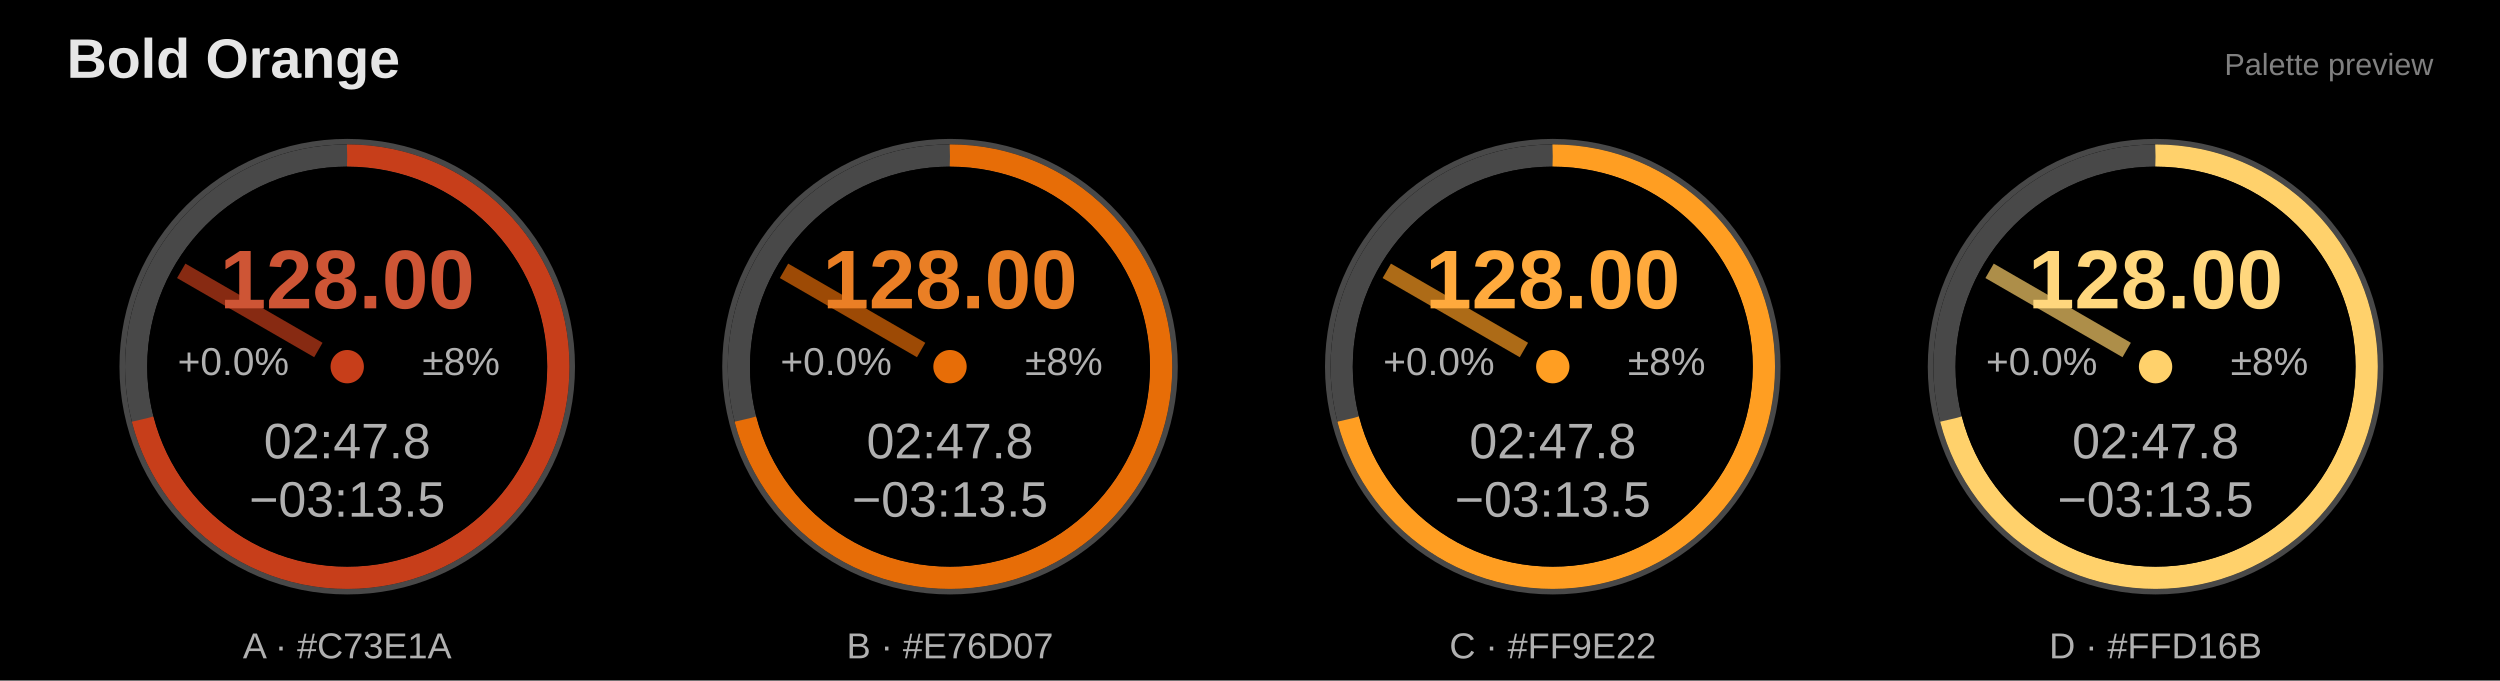
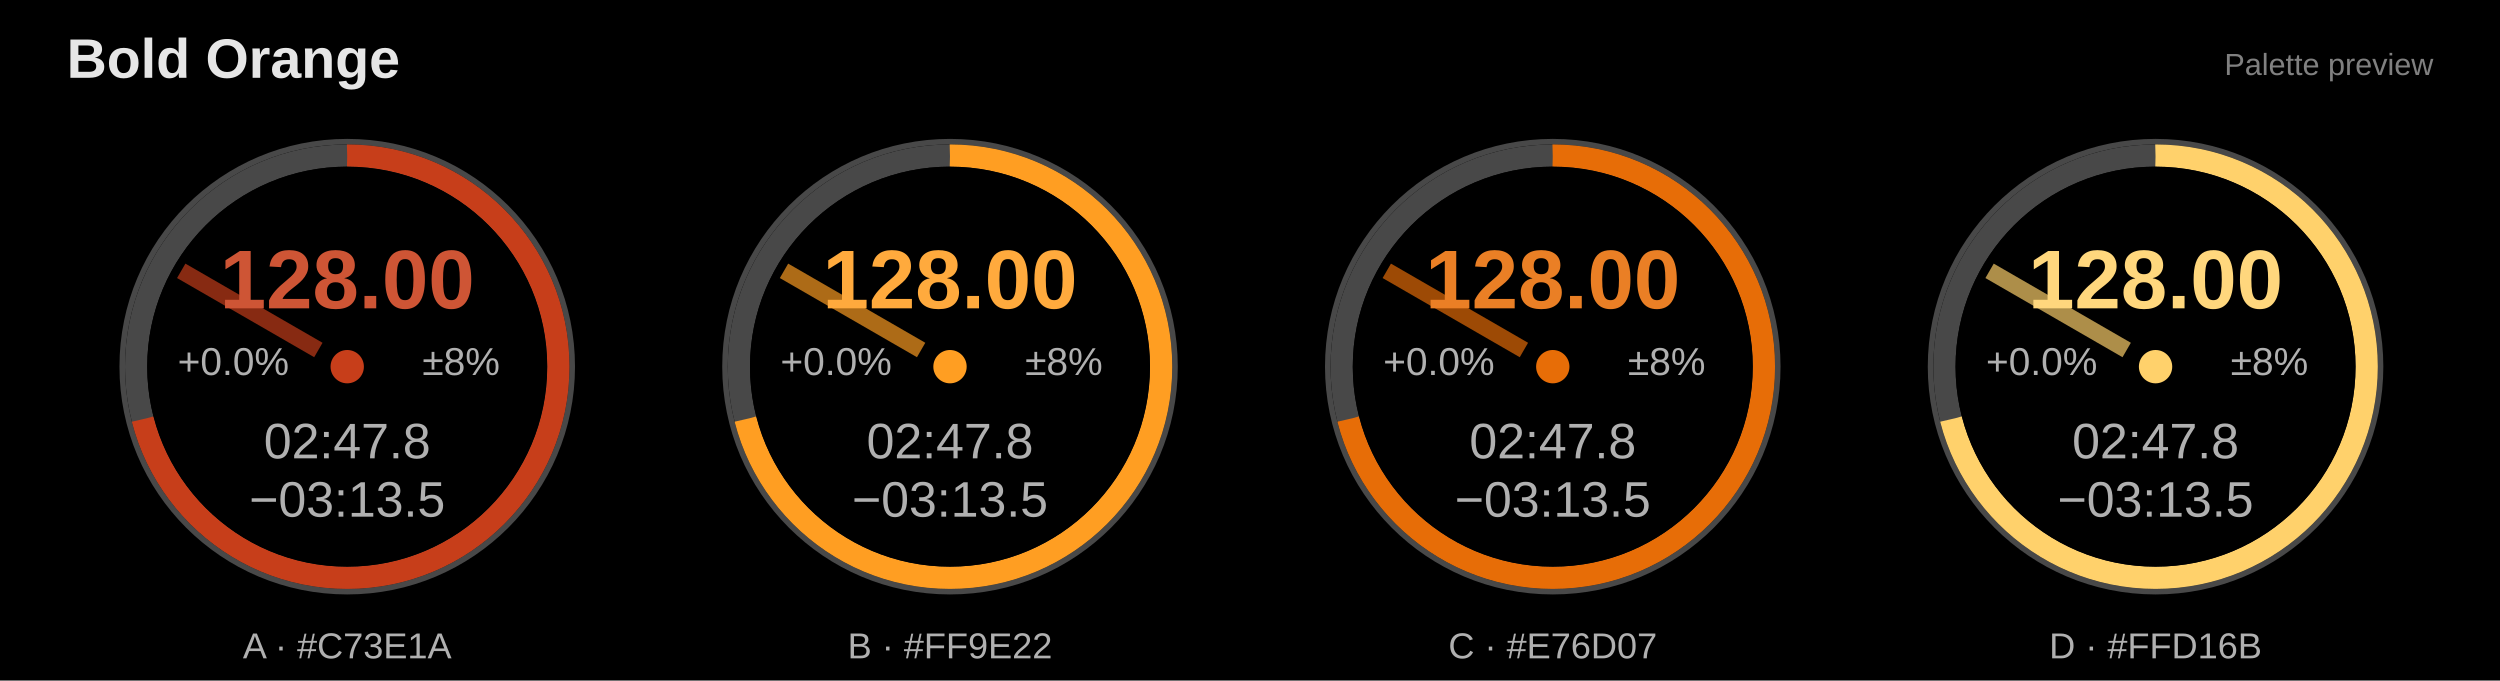
<svg xmlns="http://www.w3.org/2000/svg" width="900" height="245" viewBox="0 0 900 245" role="img" aria-labelledby="title desc">
  <style>text{font-family:Arial,Helvetica,sans-serif;font-variant-numeric:tabular-nums}</style>
  <rect width="900" height="245" fill="#000000" />
  <g transform="translate(0,0)">
    <text x="24" y="28" fill="#E6E6E6" font-size="20" text-anchor="start" font-weight="600">Bold Orange</text>
    <text x="876" y="27" fill="#808080" font-size="11" text-anchor="end" font-weight="400">Palette preview</text>
    <g transform="translate(43,50)">
      <circle cx="82" cy="82" r="81" fill="#000000" stroke="#484848" stroke-width="2" />
      <circle cx="82" cy="82" r="76" fill="none" stroke="#484848" stroke-width="8" />
      <circle cx="82" cy="82" r="76" fill="none" stroke="#C73E1A" stroke-width="8" stroke-dasharray="339.041 138.481" transform="rotate(-90 82 82)" />
      <circle cx="82" cy="82" r="71.5" fill="#000000" stroke="#000000" />
      <rect x="79" y="13" width="6" height="57" fill="#872A12" transform="rotate(-60 82 82)" />
      <circle cx="82" cy="82" r="6" fill="#C73E1A" />
      <text x="82" y="61" fill="#CE5535" font-size="30" text-anchor="middle" font-weight="700">128.00</text>
      <text x="41" y="85" fill="#B0B0B0" font-size="14" text-anchor="middle" font-weight="400">+0.0%</text>
      <text x="123" y="85" fill="#B0B0B0" font-size="14" text-anchor="middle" font-weight="400">±8%</text>
      <text x="82" y="115" fill="#B0B0B0" font-size="18" text-anchor="middle" font-weight="400">02:47.8</text>
      <text x="82" y="136" fill="#B0B0B0" font-size="18" text-anchor="middle" font-weight="400">−03:13.5</text>
      <text x="82" y="187" fill="#B0B0B0" font-size="13" text-anchor="middle" font-weight="400">A  ·  #C73E1A</text>
    </g>
    <g transform="translate(260,50)">
      <circle cx="82" cy="82" r="81" fill="#000000" stroke="#484848" stroke-width="2" />
      <circle cx="82" cy="82" r="76" fill="none" stroke="#484848" stroke-width="8" />
+       <circle cx="82" cy="82" r="76" fill="none" stroke="#FF9E22" stroke-width="8" stroke-dasharray="339.041 138.481" transform="rotate(-90 82 82)" />
+       <circle cx="82" cy="82" r="71.5" fill="#000000" stroke="#000000" />
+       <rect x="79" y="13" width="6" height="57" fill="#AD6B17" transform="rotate(-60 82 82)" />
+       <circle cx="82" cy="82" r="6" fill="#FF9E22" />
+       <text x="82" y="61" fill="#FFAA3D" font-size="30" text-anchor="middle" font-weight="700">128.00</text>
+       <text x="41" y="85" fill="#B0B0B0" font-size="14" text-anchor="middle" font-weight="400">+0.0%</text>
+       <text x="123" y="85" fill="#B0B0B0" font-size="14" text-anchor="middle" font-weight="400">±8%</text>
+       <text x="82" y="115" fill="#B0B0B0" font-size="18" text-anchor="middle" font-weight="400">02:47.8</text>
+       <text x="82" y="136" fill="#B0B0B0" font-size="18" text-anchor="middle" font-weight="400">−03:13.5</text>
+       <text x="82" y="187" fill="#B0B0B0" font-size="13" text-anchor="middle" font-weight="400">B  ·  #FF9E22</text>
+     </g>
+     <g transform="translate(477,50)">
+       <circle cx="82" cy="82" r="81" fill="#000000" stroke="#484848" stroke-width="2" />
+       <circle cx="82" cy="82" r="76" fill="none" stroke="#484848" stroke-width="8" />
      <circle cx="82" cy="82" r="76" fill="none" stroke="#E76D07" stroke-width="8" stroke-dasharray="339.041 138.481" transform="rotate(-90 82 82)" />
      <circle cx="82" cy="82" r="71.5" fill="#000000" stroke="#000000" />
      <rect x="79" y="13" width="6" height="57" fill="#9D4A05" transform="rotate(-60 82 82)" />
      <circle cx="82" cy="82" r="6" fill="#E76D07" />
      <text x="82" y="61" fill="#EA7F25" font-size="30" text-anchor="middle" font-weight="700">128.00</text>
      <text x="41" y="85" fill="#B0B0B0" font-size="14" text-anchor="middle" font-weight="400">+0.0%</text>
      <text x="123" y="85" fill="#B0B0B0" font-size="14" text-anchor="middle" font-weight="400">±8%</text>
      <text x="82" y="115" fill="#B0B0B0" font-size="18" text-anchor="middle" font-weight="400">02:47.8</text>
      <text x="82" y="136" fill="#B0B0B0" font-size="18" text-anchor="middle" font-weight="400">−03:13.5</text>
-       <text x="82" y="187" fill="#B0B0B0" font-size="13" text-anchor="middle" font-weight="400">B  ·  #E76D07</text>
-     </g>
-     <g transform="translate(477,50)">
-       <circle cx="82" cy="82" r="81" fill="#000000" stroke="#484848" stroke-width="2" />
-       <circle cx="82" cy="82" r="76" fill="none" stroke="#484848" stroke-width="8" />
-       <circle cx="82" cy="82" r="76" fill="none" stroke="#FF9E22" stroke-width="8" stroke-dasharray="339.041 138.481" transform="rotate(-90 82 82)" />
-       <circle cx="82" cy="82" r="71.5" fill="#000000" stroke="#000000" />
-       <rect x="79" y="13" width="6" height="57" fill="#AD6B17" transform="rotate(-60 82 82)" />
-       <circle cx="82" cy="82" r="6" fill="#FF9E22" />
-       <text x="82" y="61" fill="#FFAA3D" font-size="30" text-anchor="middle" font-weight="700">128.00</text>
-       <text x="41" y="85" fill="#B0B0B0" font-size="14" text-anchor="middle" font-weight="400">+0.0%</text>
-       <text x="123" y="85" fill="#B0B0B0" font-size="14" text-anchor="middle" font-weight="400">±8%</text>
-       <text x="82" y="115" fill="#B0B0B0" font-size="18" text-anchor="middle" font-weight="400">02:47.8</text>
-       <text x="82" y="136" fill="#B0B0B0" font-size="18" text-anchor="middle" font-weight="400">−03:13.5</text>
-       <text x="82" y="187" fill="#B0B0B0" font-size="13" text-anchor="middle" font-weight="400">C  ·  #FF9E22</text>
+       <text x="82" y="187" fill="#B0B0B0" font-size="13" text-anchor="middle" font-weight="400">C  ·  #E76D07</text>
    </g>
    <g transform="translate(694,50)">
      <circle cx="82" cy="82" r="81" fill="#000000" stroke="#484848" stroke-width="2" />
      <circle cx="82" cy="82" r="76" fill="none" stroke="#484848" stroke-width="8" />
      <circle cx="82" cy="82" r="76" fill="none" stroke="#FFD16B" stroke-width="8" stroke-dasharray="339.041 138.481" transform="rotate(-90 82 82)" />
      <circle cx="82" cy="82" r="71.5" fill="#000000" stroke="#000000" />
      <rect x="79" y="13" width="6" height="57" fill="#AD8E49" transform="rotate(-60 82 82)" />
      <circle cx="82" cy="82" r="6" fill="#FFD16B" />
      <text x="82" y="61" fill="#FFD77D" font-size="30" text-anchor="middle" font-weight="700">128.00</text>
      <text x="41" y="85" fill="#B0B0B0" font-size="14" text-anchor="middle" font-weight="400">+0.0%</text>
      <text x="123" y="85" fill="#B0B0B0" font-size="14" text-anchor="middle" font-weight="400">±8%</text>
      <text x="82" y="115" fill="#B0B0B0" font-size="18" text-anchor="middle" font-weight="400">02:47.8</text>
      <text x="82" y="136" fill="#B0B0B0" font-size="18" text-anchor="middle" font-weight="400">−03:13.5</text>
      <text x="82" y="187" fill="#B0B0B0" font-size="13" text-anchor="middle" font-weight="400">D  ·  #FFD16B</text>
    </g>
  </g>
</svg>
